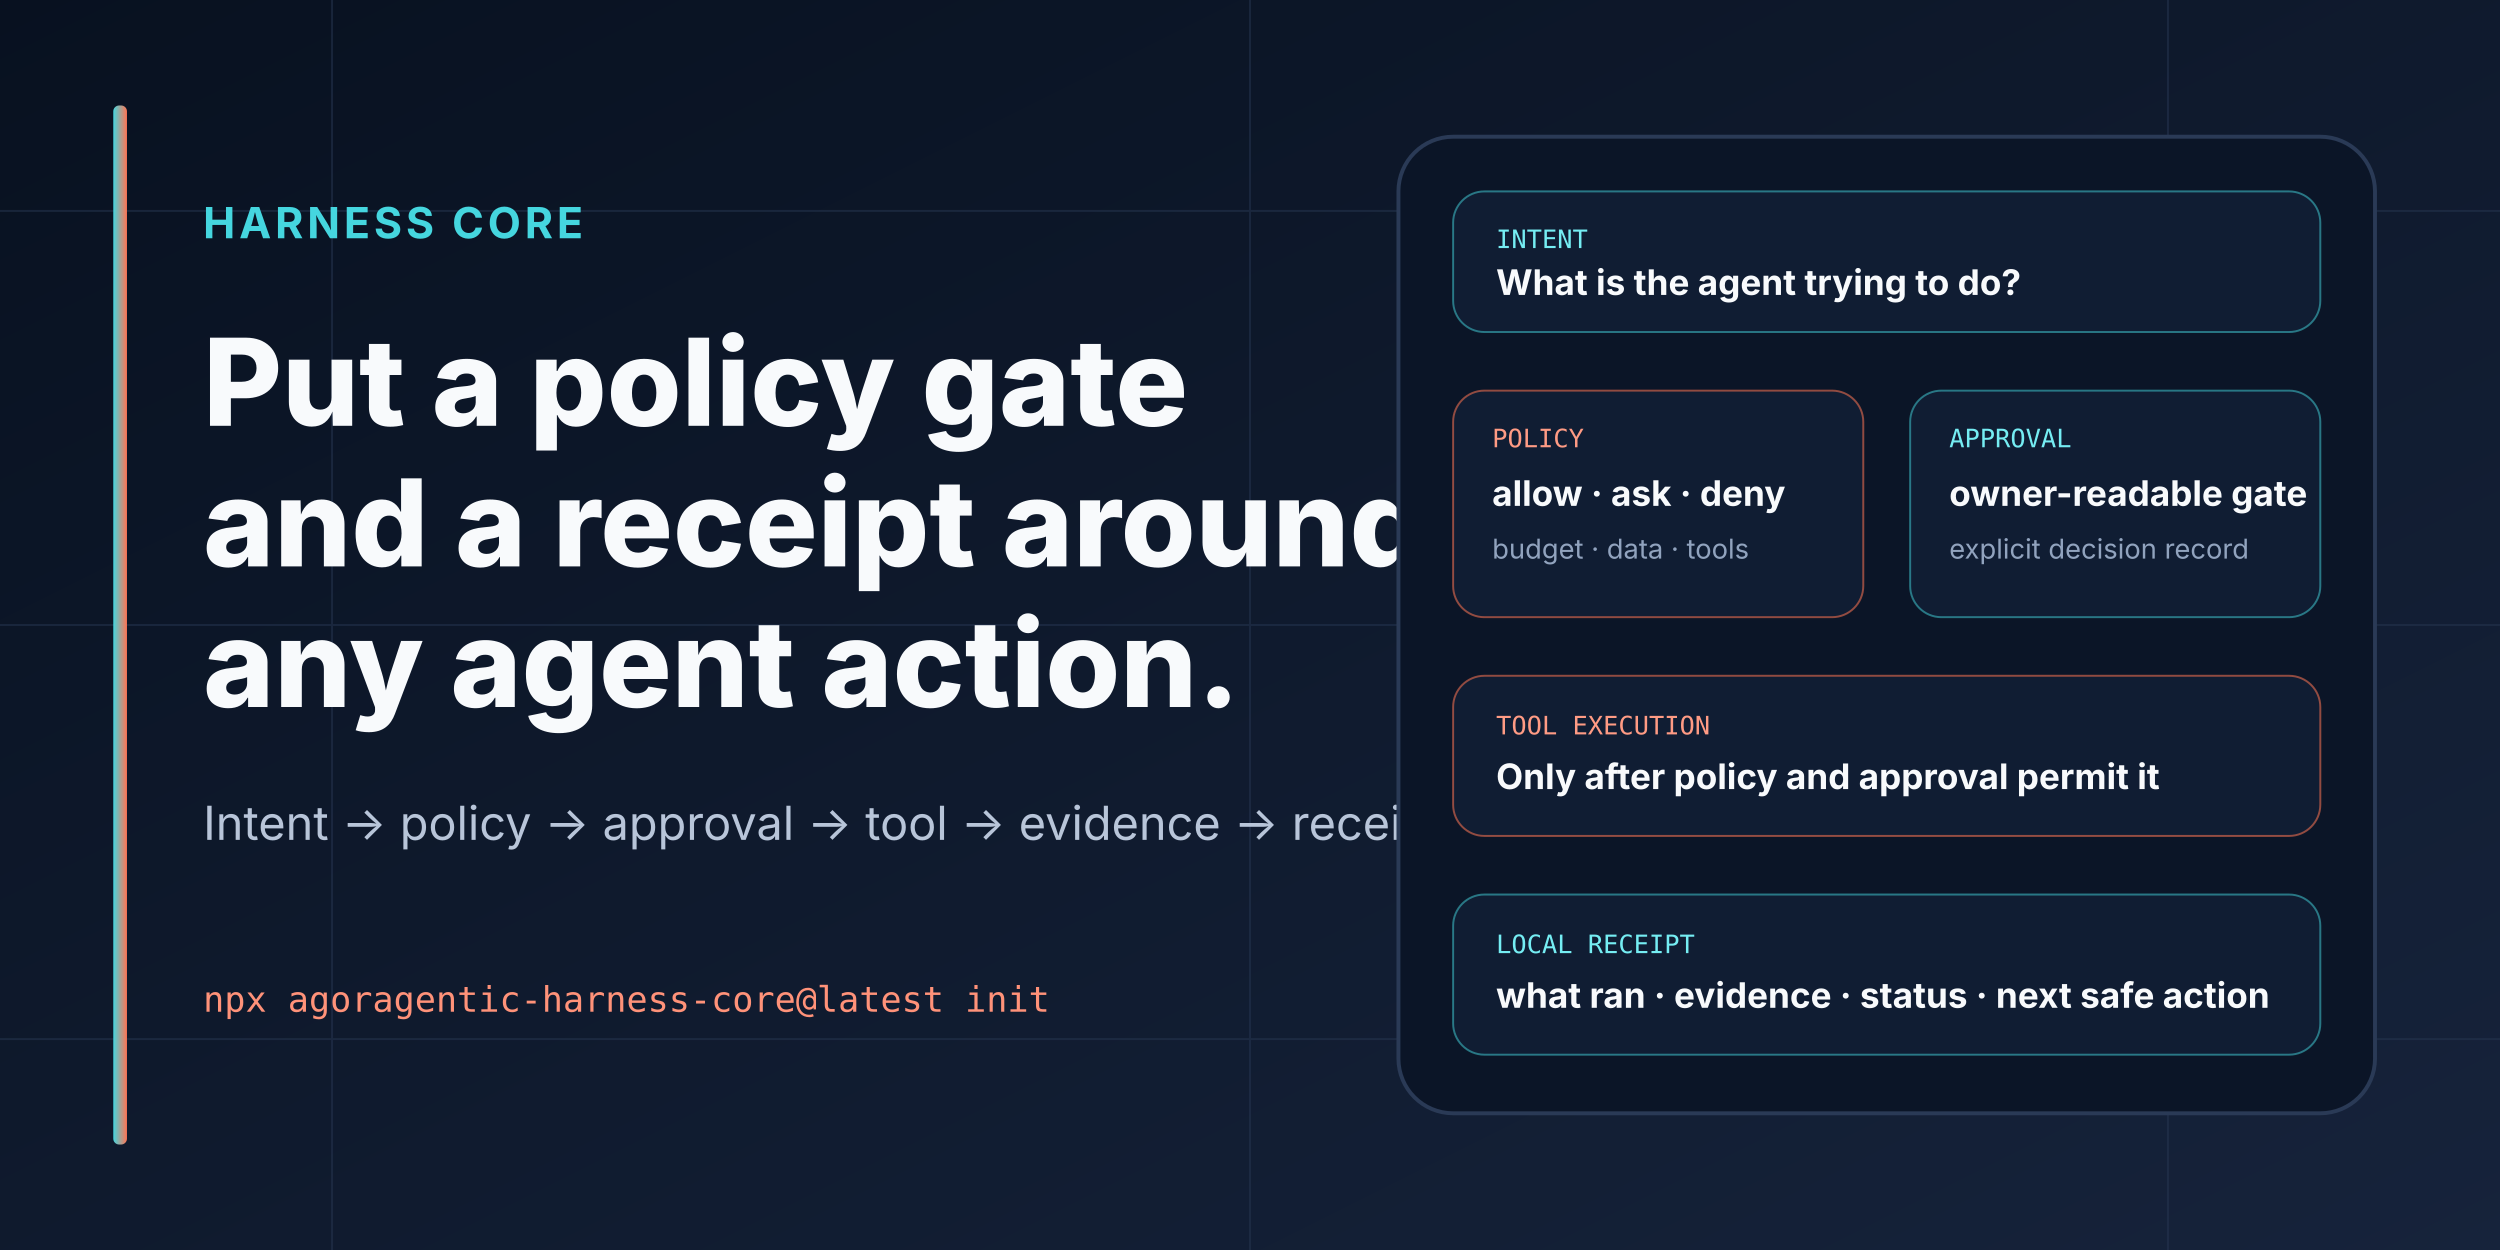
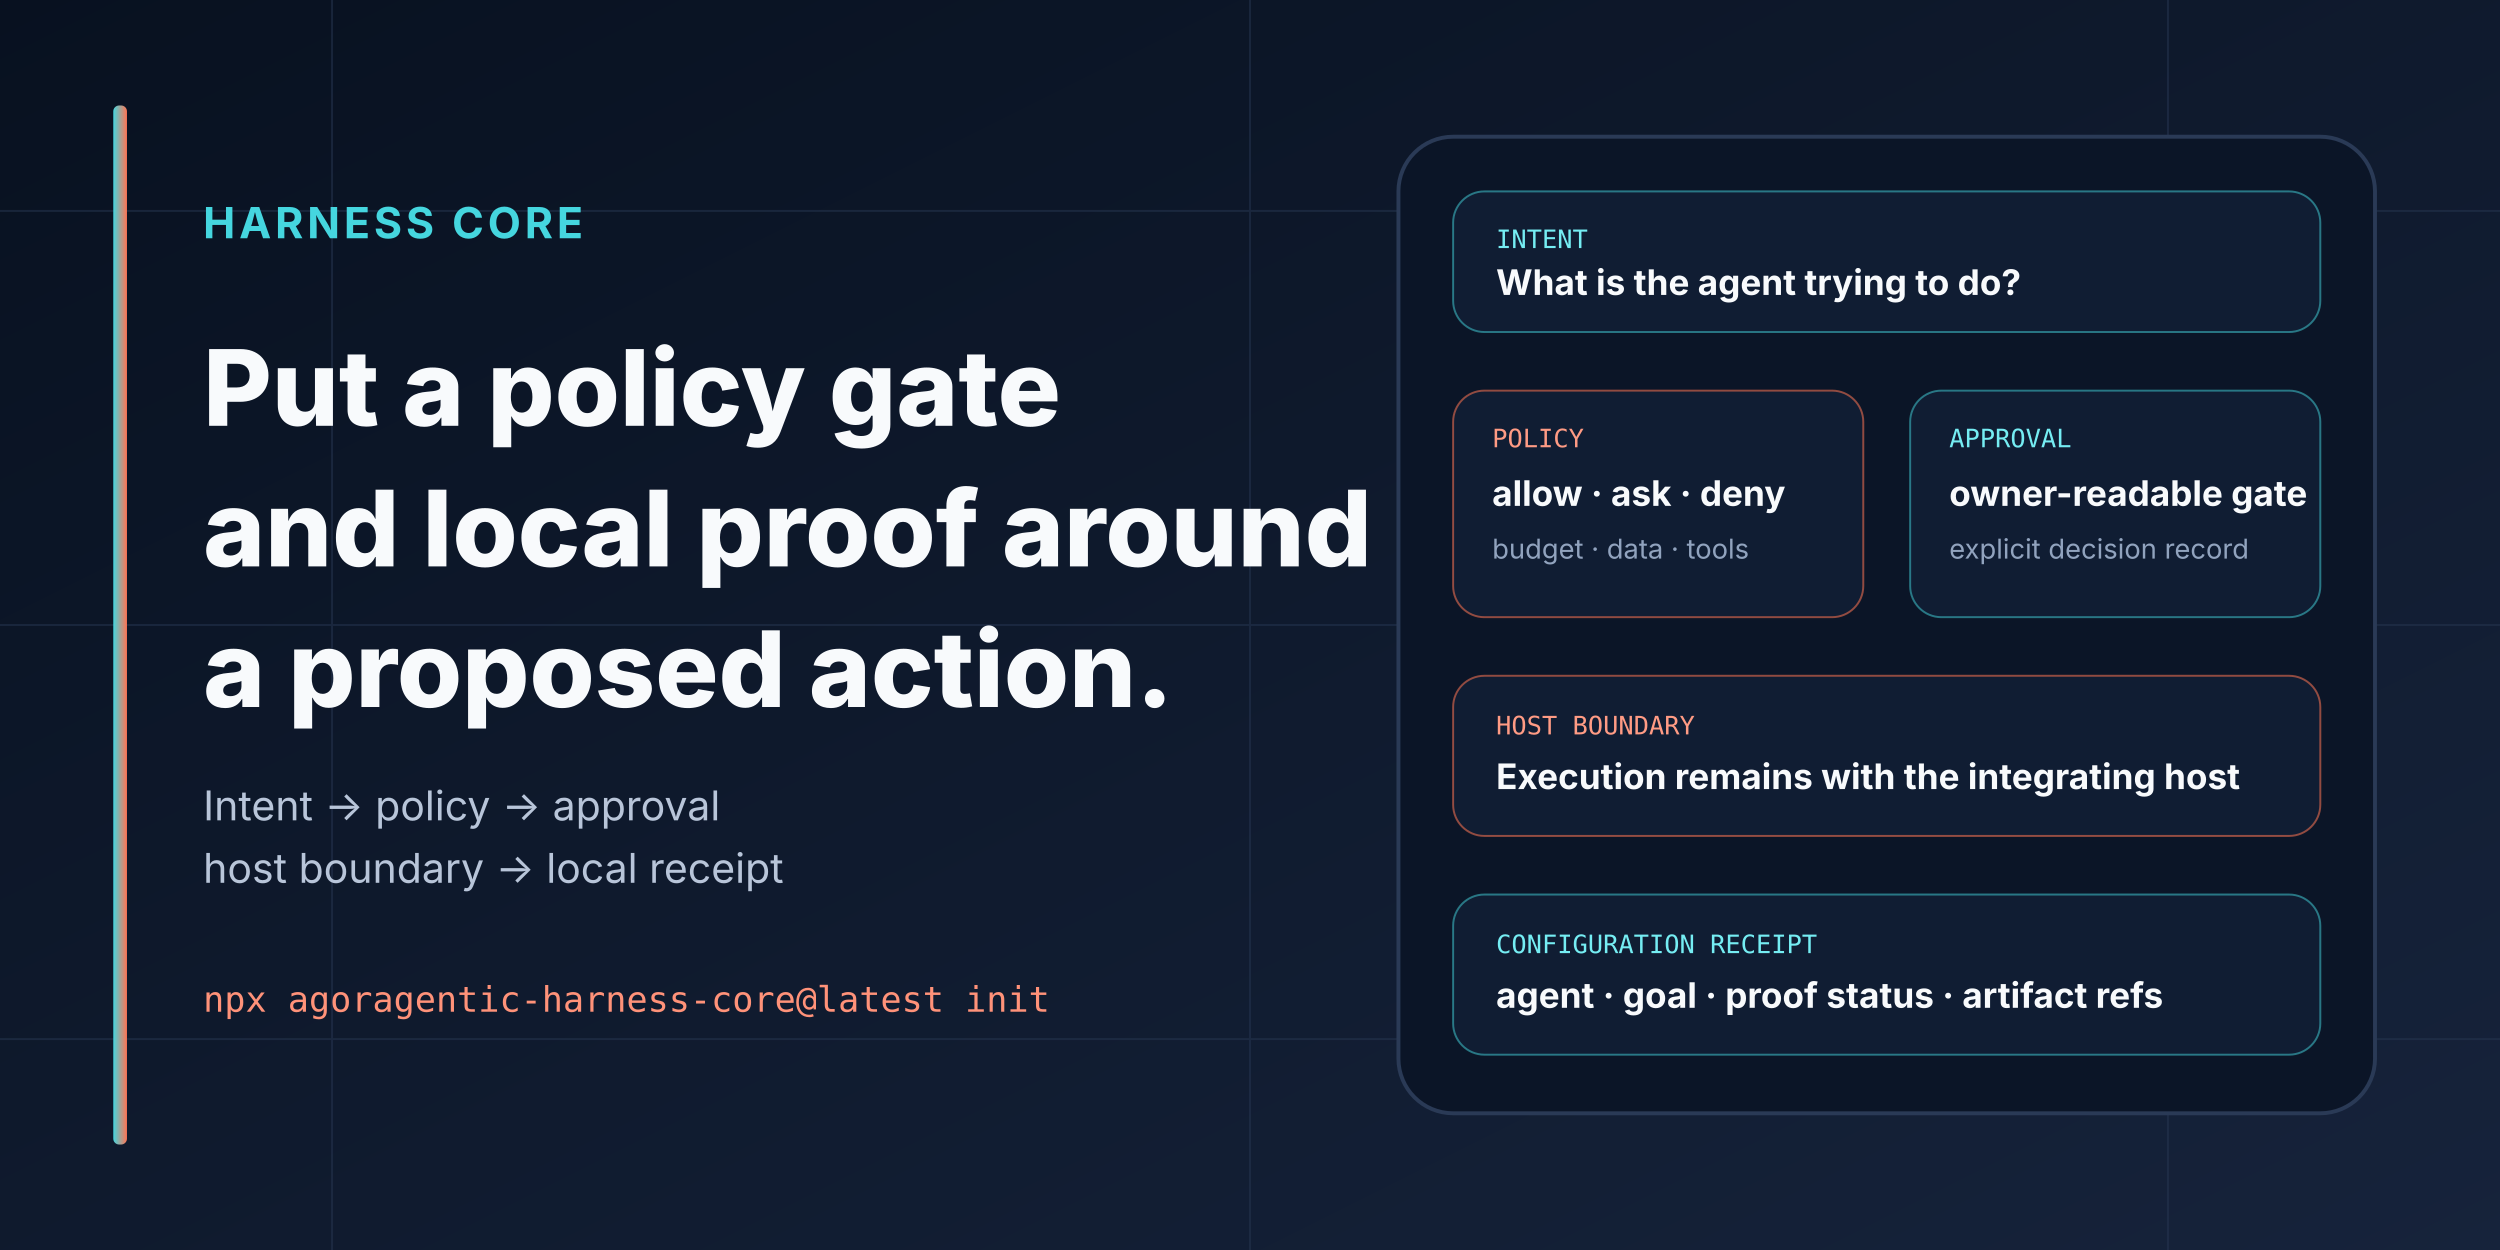
<svg xmlns="http://www.w3.org/2000/svg" width="1280" height="640" viewBox="0 0 1280 640" role="img" aria-labelledby="title desc">
  <defs>
    <linearGradient id="bg" x1="0" y1="0" x2="1" y2="1">
      <stop stop-color="#081120" />
      <stop offset="1" stop-color="#16233b" />
    </linearGradient>
    <linearGradient id="accent" x1="0" y1="0" x2="1" y2="0">
      <stop stop-color="#45d6df" />
      <stop offset="1" stop-color="#ff7453" />
    </linearGradient>
  </defs>
  <rect width="1280" height="640" fill="url(#bg)" />
  <path d="M0 108H1280M0 320H1280M0 532H1280M170 0V640M640 0V640M1110 0V640" stroke="#263550" opacity="0.52" />
  <rect x="58" y="54" width="7" height="532" rx="3" fill="url(#accent)" />
  <text x="104" y="122" fill="#45d6df" font-family="Inter, Arial, sans-serif" font-size="22" font-weight="750" letter-spacing="2">HARNESS CORE</text>
-   <text x="104" y="218" fill="#f8fafc" font-family="Inter, Arial, sans-serif" font-size="62" font-weight="760">Put a policy gate</text>
-   <text x="104" y="290" fill="#f8fafc" font-family="Inter, Arial, sans-serif" font-size="62" font-weight="760">and a receipt around</text>
-   <text x="104" y="362" fill="#f8fafc" font-family="Inter, Arial, sans-serif" font-size="62" font-weight="760">any agent action.</text>
-   <text x="104" y="430" fill="#b8c5d9" font-family="Inter, Arial, sans-serif" font-size="24">Intent → policy → approval → tool → evidence → receipt</text>
+   <text x="104" y="218" fill="#f8fafc" font-family="Inter, Arial, sans-serif" font-size="54" font-weight="760">Put a policy gate</text>
+   <text x="104" y="290" fill="#f8fafc" font-family="Inter, Arial, sans-serif" font-size="54" font-weight="760">and local proof around</text>
+   <text x="104" y="362" fill="#f8fafc" font-family="Inter, Arial, sans-serif" font-size="54" font-weight="760">a proposed action.</text>
+   <text x="104" y="420" fill="#b8c5d9" font-family="Inter, Arial, sans-serif" font-size="21">Intent → policy → approval</text>
+   <text x="104" y="452" fill="#b8c5d9" font-family="Inter, Arial, sans-serif" font-size="21">host boundary → local receipt</text>
  <text x="104" y="518" fill="#ff9279" font-family="JetBrains Mono, Consolas, monospace" font-size="18">npx agoragentic-harness-core@latest init</text>
  <g transform="translate(716 70)">
    <rect width="500" height="500" rx="28" fill="#0b1527" stroke="#2a3a56" stroke-width="2" />
    <g transform="translate(28 28)">
      <rect width="444" height="72" rx="16" fill="#101d33" stroke="#45d6df" stroke-opacity="0.5" />
      <text x="22" y="29" fill="#75edf3" font-family="JetBrains Mono, Consolas, monospace" font-size="13">INTENT</text>
      <text x="22" y="53" fill="#f8fafc" font-family="Inter, Arial, sans-serif" font-size="18" font-weight="750">What is the agent trying to do?</text>
    </g>
    <path d="M250 102V126" stroke="url(#accent)" stroke-width="5" stroke-linecap="round" />
    <g transform="translate(28 130)">
      <rect width="210" height="116" rx="16" fill="#101d33" stroke="#ff7453" stroke-opacity="0.55" />
      <text x="20" y="29" fill="#ff9b84" font-family="JetBrains Mono, Consolas, monospace" font-size="13">POLICY</text>
      <text x="20" y="59" fill="#f8fafc" font-family="Inter, Arial, sans-serif" font-size="18" font-weight="750">allow · ask · deny</text>
      <text x="20" y="86" fill="#91a3be" font-family="Inter, Arial, sans-serif" font-size="14">budget · data · tools</text>
    </g>
    <g transform="translate(262 130)">
      <rect width="210" height="116" rx="16" fill="#101d33" stroke="#45d6df" stroke-opacity="0.5" />
      <text x="20" y="29" fill="#75edf3" font-family="JetBrains Mono, Consolas, monospace" font-size="13">APPROVAL</text>
      <text x="20" y="59" fill="#f8fafc" font-family="Inter, Arial, sans-serif" font-size="18" font-weight="750">owner-readable gate</text>
      <text x="20" y="86" fill="#91a3be" font-family="Inter, Arial, sans-serif" font-size="14">explicit decision record</text>
    </g>
    <path d="M250 248V272" stroke="url(#accent)" stroke-width="5" stroke-linecap="round" />
    <g transform="translate(28 276)">
      <rect width="444" height="82" rx="16" fill="#101d33" stroke="#ff7453" stroke-opacity="0.55" />
-       <text x="22" y="30" fill="#ff9b84" font-family="JetBrains Mono, Consolas, monospace" font-size="13">TOOL EXECUTION</text>
-       <text x="22" y="58" fill="#f8fafc" font-family="Inter, Arial, sans-serif" font-size="18" font-weight="750">Only after policy and approval permit it</text>
+       <text x="22" y="30" fill="#ff9b84" font-family="JetBrains Mono, Consolas, monospace" font-size="13">HOST BOUNDARY</text>
+       <text x="22" y="58" fill="#f8fafc" font-family="Inter, Arial, sans-serif" font-size="18" font-weight="750">Execution remains with the integrating host</text>
    </g>
    <path d="M250 360V384" stroke="url(#accent)" stroke-width="5" stroke-linecap="round" />
    <g transform="translate(28 388)">
      <rect width="444" height="82" rx="16" fill="#101d33" stroke="#45d6df" stroke-opacity="0.5" />
-       <text x="22" y="30" fill="#75edf3" font-family="JetBrains Mono, Consolas, monospace" font-size="13">LOCAL RECEIPT</text>
-       <text x="22" y="58" fill="#f8fafc" font-family="Inter, Arial, sans-serif" font-size="18" font-weight="750">what ran · evidence · status · next safe action</text>
+       <text x="22" y="30" fill="#75edf3" font-family="JetBrains Mono, Consolas, monospace" font-size="13">CONFIGURATION RECEIPT</text>
+       <text x="22" y="58" fill="#f8fafc" font-family="Inter, Arial, sans-serif" font-size="18" font-weight="750">agent · goal · proof status · artifact refs</text>
    </g>
  </g>
</svg>
